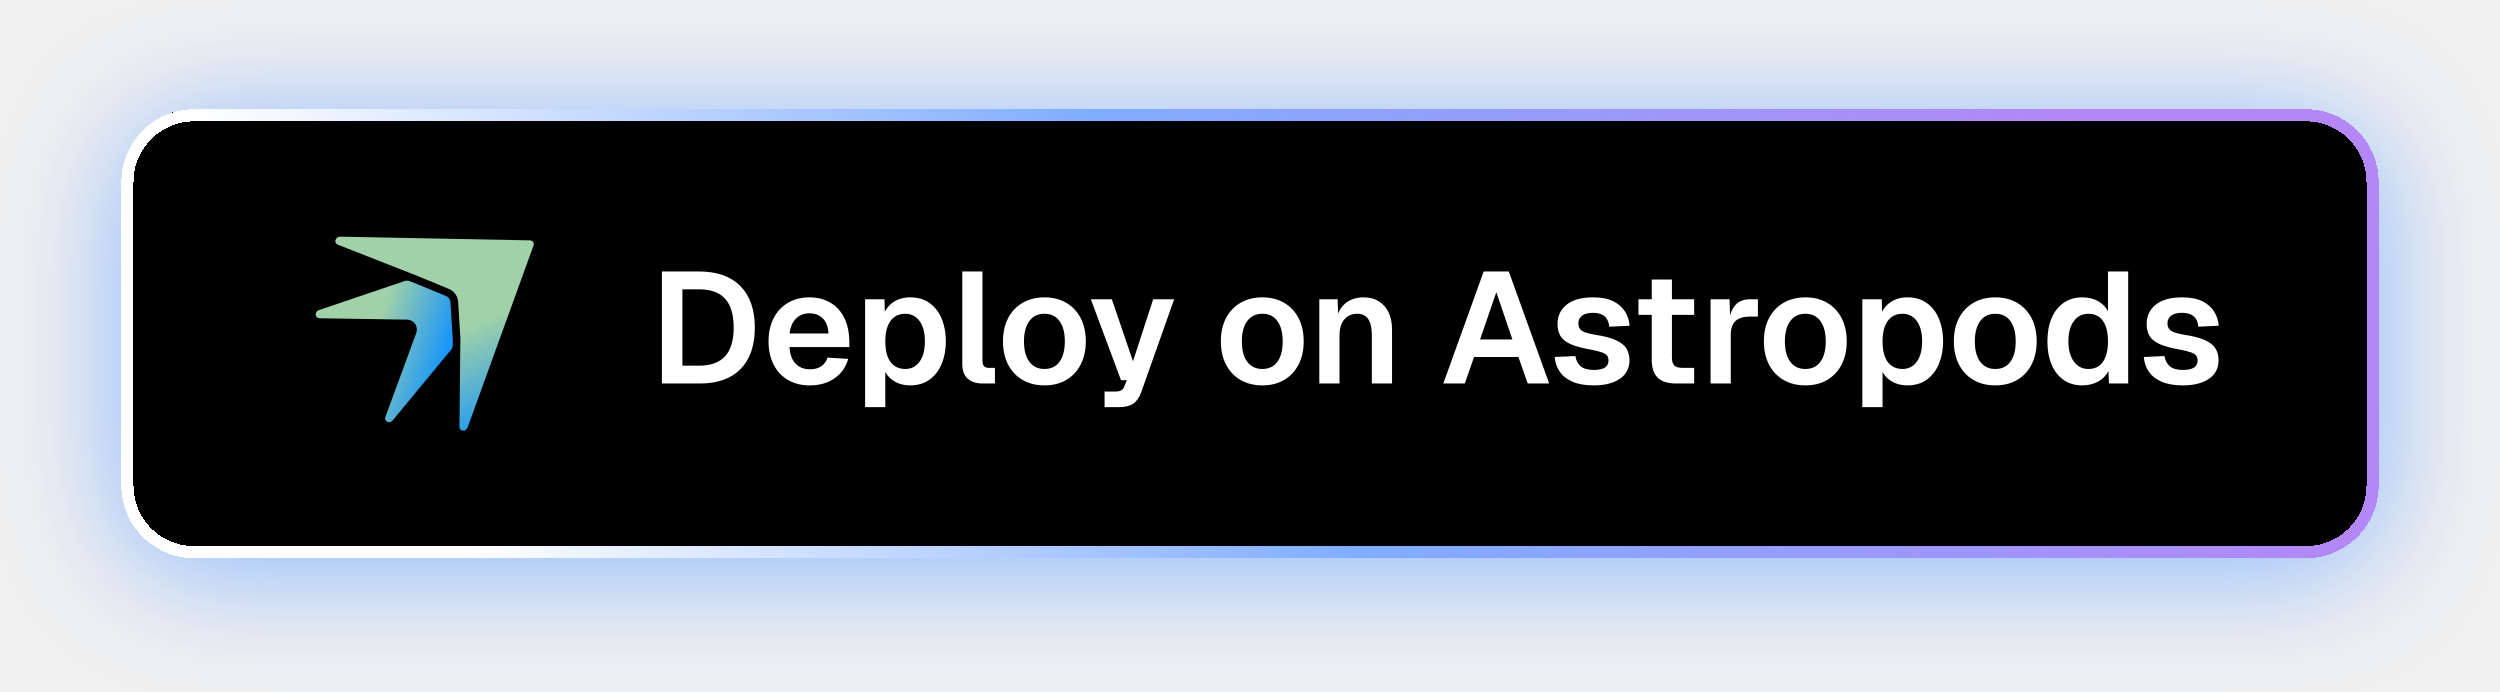
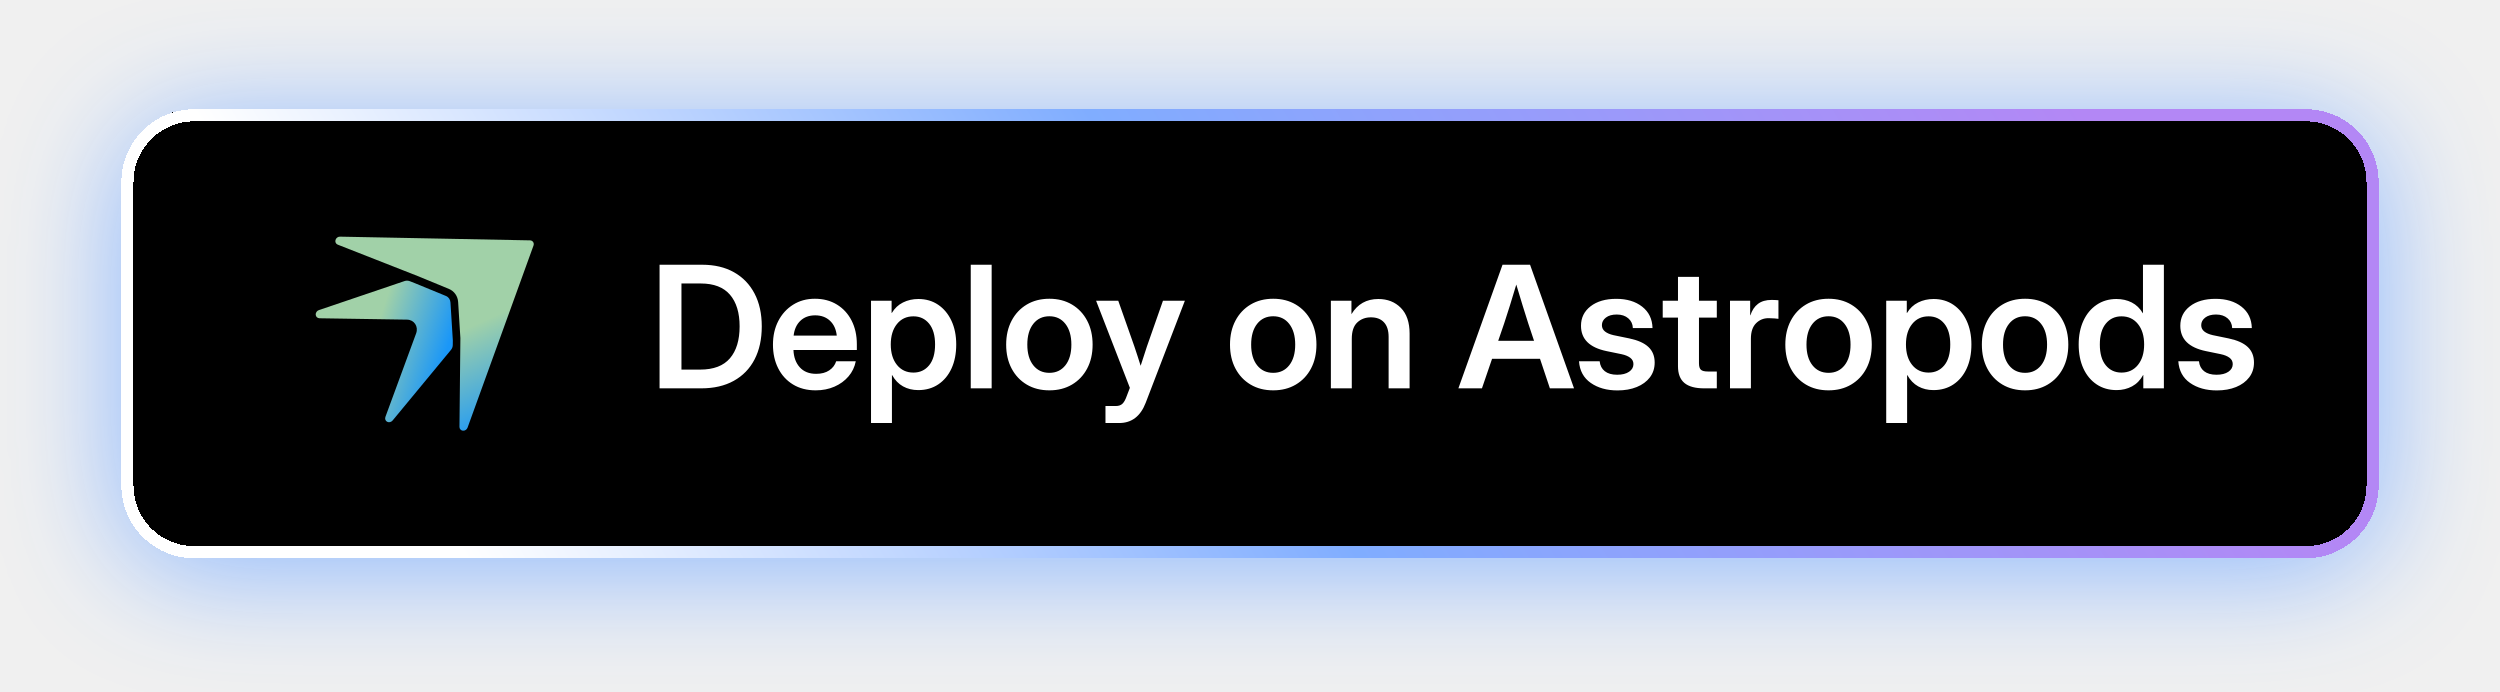
<svg xmlns="http://www.w3.org/2000/svg" width="206" height="57" viewBox="0 0 206 57" fill="none">
  <g filter="url(#filter0_d_27_3)">
    <rect x="10" y="9" width="186" height="37" rx="6" fill="black" shape-rendering="crispEdges" />
    <rect x="10.5" y="9.5" width="185" height="36" rx="5.5" stroke="url(#paint0_linear_27_3)" shape-rendering="crispEdges" />
    <svg x="26" y="19.5" width="18" height="16" viewBox="0 0 31.39 27.94">
      <path d="M2.852 0.48 C2.932 0.198 3.203 -0.006 3.492 0 L30.843 0.534 C31.027 0.538 31.191 0.625 31.289 0.772 C31.388 0.918 31.407 1.106 31.342 1.283 L21.852 27.487 C21.751 27.766 21.466 27.95 21.18 27.922 C20.893 27.894 20.685 27.664 20.689 27.376 L20.822 14.605 L20.498 9.403 C20.446 8.552 19.934 7.832 19.157 7.513 L14.963 5.786 L14.97 5.783 L3.167 1.149 C2.904 1.045 2.772 0.763 2.852 0.481 V0.48 H2.852 Z" fill="url(#paint1_linear_27_3)" />
      <path d="M19.735 14.931 L19.719 14.672 L19.395 9.47 C19.369 9.041 19.123 8.691 18.737 8.532 L14.543 6.806 L14.268 6.692 L13.546 6.409 C13.303 6.313 13.034 6.306 12.787 6.39 L0.46 10.569 C0.173 10.665 -0.019 10.948 0.002 11.236 C0.024 11.525 0.255 11.739 0.549 11.744 L13.146 11.941 C14.17 11.958 14.816 12.93 14.457 13.91 L10.034 25.936 C9.93 26.218 10.039 26.516 10.293 26.643 C10.548 26.77 10.873 26.691 11.068 26.456 L19.474 16.285 C19.635 16.09 19.724 15.847 19.727 15.594 L19.735 14.931 V14.931 Z" fill="url(#paint2_linear_27_3)" />
    </svg>
-     <path d="M54.54 31.6V22.37H57.608Q59.818 22.37 61.008 23.573Q62.197 24.775 62.197 26.998Q62.197 29.208 61.027 30.404Q59.857 31.6 57.686 31.6ZM56.23 30.131H57.608Q59.051 30.131 59.753 29.351Q60.455 28.571 60.455 26.998Q60.455 25.399 59.753 24.619Q59.051 23.839 57.608 23.839H56.23Z M66.734 31.756Q65.694 31.756 64.927 31.308Q64.16 30.859 63.744 30.04Q63.328 29.221 63.328 28.129Q63.328 27.037 63.744 26.225Q64.16 25.412 64.921 24.957Q65.681 24.502 66.695 24.502Q67.683 24.502 68.43 24.944Q69.178 25.386 69.581 26.218Q69.984 27.05 69.984 28.22V28.597H65.057Q65.109 29.507 65.558 29.968Q66.006 30.43 66.747 30.43Q67.306 30.43 67.677 30.177Q68.047 29.923 68.19 29.468L69.893 29.572Q69.607 30.586 68.768 31.171Q67.93 31.756 66.734 31.756ZM65.057 27.479H68.268Q68.216 26.634 67.787 26.224Q67.358 25.815 66.695 25.815Q66.032 25.815 65.596 26.244Q65.161 26.673 65.057 27.479Z M71.284 33.55V24.658H72.883L72.922 26.14L72.753 26.062Q73.013 25.295 73.605 24.899Q74.196 24.502 74.989 24.502Q75.977 24.502 76.633 24.996Q77.29 25.49 77.615 26.309Q77.94 27.128 77.94 28.129Q77.94 29.13 77.608 29.949Q77.277 30.768 76.62 31.262Q75.964 31.756 74.976 31.756Q74.456 31.756 74.007 31.574Q73.559 31.392 73.24 31.054Q72.922 30.716 72.792 30.261L72.948 30.131V33.55ZM74.586 30.404Q75.34 30.404 75.775 29.8Q76.211 29.195 76.211 28.129Q76.211 27.063 75.775 26.459Q75.34 25.854 74.586 25.854Q74.079 25.854 73.715 26.108Q73.351 26.361 73.149 26.868Q72.948 27.375 72.948 28.129Q72.948 28.883 73.143 29.39Q73.338 29.897 73.708 30.151Q74.079 30.404 74.586 30.404Z M80.956 31.6Q80.202 31.6 79.747 31.21Q79.292 30.82 79.292 29.962V22.37H80.956V29.793Q80.956 30.053 81.093 30.183Q81.229 30.313 81.476 30.313H81.983V31.6Z M86.065 31.756Q85.038 31.756 84.264 31.308Q83.491 30.859 83.069 30.04Q82.646 29.221 82.646 28.129Q82.646 27.024 83.069 26.212Q83.491 25.399 84.264 24.951Q85.038 24.502 86.065 24.502Q87.092 24.502 87.859 24.951Q88.626 25.399 89.048 26.212Q89.471 27.024 89.471 28.129Q89.471 29.221 89.048 30.04Q88.626 30.859 87.859 31.308Q87.092 31.756 86.065 31.756ZM86.065 30.404Q86.871 30.404 87.306 29.806Q87.742 29.208 87.742 28.129Q87.742 27.063 87.306 26.459Q86.871 25.854 86.065 25.854Q85.259 25.854 84.817 26.459Q84.375 27.063 84.375 28.129Q84.375 29.208 84.817 29.806Q85.259 30.404 86.065 30.404Z M91.018 33.55V32.263H91.902Q92.24 32.263 92.403 32.159Q92.565 32.055 92.656 31.808L92.851 31.327H92.37L89.887 24.658H91.616L93.358 29.767L95.022 24.658H96.751L94.034 32.328Q93.8 32.978 93.377 33.264Q92.955 33.55 92.201 33.55Z M104.018 31.756Q102.991 31.756 102.218 31.308Q101.444 30.859 101.022 30.04Q100.599 29.221 100.599 28.129Q100.599 27.024 101.022 26.212Q101.444 25.399 102.218 24.951Q102.991 24.502 104.018 24.502Q105.045 24.502 105.812 24.951Q106.579 25.399 107.001 26.212Q107.424 27.024 107.424 28.129Q107.424 29.221 107.001 30.04Q106.579 30.859 105.812 31.308Q105.045 31.756 104.018 31.756ZM104.018 30.404Q104.824 30.404 105.26 29.806Q105.695 29.208 105.695 28.129Q105.695 27.063 105.26 26.459Q104.824 25.854 104.018 25.854Q103.212 25.854 102.77 26.459Q102.328 27.063 102.328 28.129Q102.328 29.208 102.77 29.806Q103.212 30.404 104.018 30.404Z M108.711 31.6V24.658H110.219L110.284 26.608L110.089 26.53Q110.193 25.802 110.518 25.36Q110.843 24.918 111.311 24.71Q111.779 24.502 112.338 24.502Q113.105 24.502 113.631 24.84Q114.158 25.178 114.431 25.77Q114.704 26.361 114.704 27.141V31.6H113.04V27.674Q113.04 27.089 112.923 26.686Q112.806 26.283 112.539 26.069Q112.273 25.854 111.831 25.854Q111.168 25.854 110.771 26.322Q110.375 26.79 110.375 27.674V31.6Z M118.929 31.6 122.257 22.37H124.324L127.652 31.6H125.884L125.117 29.416H121.464L120.697 31.6ZM121.958 27.973H124.623L123.297 24.073Z M131.331 31.756Q130.278 31.756 129.582 31.457Q128.887 31.158 128.523 30.625Q128.159 30.092 128.107 29.416L129.81 29.338Q129.901 29.884 130.252 30.183Q130.603 30.482 131.344 30.482Q131.929 30.482 132.234 30.294Q132.54 30.105 132.54 29.702Q132.54 29.468 132.429 29.312Q132.319 29.156 132 29.039Q131.682 28.922 131.071 28.805Q130.018 28.623 129.42 28.357Q128.822 28.09 128.582 27.687Q128.341 27.284 128.341 26.686Q128.341 25.711 129.089 25.107Q129.836 24.502 131.279 24.502Q132.28 24.502 132.923 24.821Q133.567 25.139 133.899 25.666Q134.23 26.192 134.282 26.842L132.592 26.92Q132.579 26.595 132.436 26.335Q132.293 26.075 132.007 25.926Q131.721 25.776 131.253 25.776Q130.668 25.776 130.363 26.01Q130.057 26.244 130.057 26.634Q130.057 26.907 130.18 27.089Q130.304 27.271 130.603 27.382Q130.902 27.492 131.422 27.583Q132.488 27.739 133.112 28.012Q133.736 28.285 134.002 28.695Q134.269 29.104 134.269 29.676Q134.269 30.677 133.469 31.217Q132.67 31.756 131.331 31.756Z M138.117 31.6Q137.077 31.6 136.589 31.119Q136.102 30.638 136.102 29.611V23.033H137.766V29.455Q137.766 29.936 137.974 30.125Q138.182 30.313 138.624 30.313H139.599V31.6ZM135.01 25.945V24.658H139.599V25.945Z M140.951 31.6V24.658H142.511L142.576 26.582L142.433 26.556Q142.589 25.555 143.024 25.107Q143.46 24.658 144.214 24.658H144.851V26.088H144.201Q143.668 26.088 143.317 26.244Q142.966 26.4 142.791 26.732Q142.615 27.063 142.615 27.596V31.6Z M148.764 31.756Q147.737 31.756 146.964 31.308Q146.19 30.859 145.767 30.04Q145.345 29.221 145.345 28.129Q145.345 27.024 145.767 26.212Q146.19 25.399 146.964 24.951Q147.737 24.502 148.764 24.502Q149.791 24.502 150.558 24.951Q151.325 25.399 151.748 26.212Q152.17 27.024 152.17 28.129Q152.17 29.221 151.748 30.04Q151.325 30.859 150.558 31.308Q149.791 31.756 148.764 31.756ZM148.764 30.404Q149.57 30.404 150.005 29.806Q150.441 29.208 150.441 28.129Q150.441 27.063 150.005 26.459Q149.57 25.854 148.764 25.854Q147.958 25.854 147.516 26.459Q147.074 27.063 147.074 28.129Q147.074 29.208 147.516 29.806Q147.958 30.404 148.764 30.404Z M153.457 33.55V24.658H155.056L155.095 26.14L154.926 26.062Q155.186 25.295 155.778 24.899Q156.369 24.502 157.162 24.502Q158.15 24.502 158.806 24.996Q159.463 25.49 159.788 26.309Q160.113 27.128 160.113 28.129Q160.113 29.13 159.781 29.949Q159.45 30.768 158.793 31.262Q158.137 31.756 157.149 31.756Q156.629 31.756 156.18 31.574Q155.732 31.392 155.413 31.054Q155.095 30.716 154.965 30.261L155.121 30.131V33.55ZM156.759 30.404Q157.513 30.404 157.948 29.8Q158.384 29.195 158.384 28.129Q158.384 27.063 157.948 26.459Q157.513 25.854 156.759 25.854Q156.252 25.854 155.888 26.108Q155.524 26.361 155.322 26.868Q155.121 27.375 155.121 28.129Q155.121 28.883 155.316 29.39Q155.511 29.897 155.882 30.151Q156.252 30.404 156.759 30.404Z M164.416 31.756Q163.389 31.756 162.615 31.308Q161.842 30.859 161.42 30.04Q160.997 29.221 160.997 28.129Q160.997 27.024 161.42 26.212Q161.842 25.399 162.615 24.951Q163.389 24.502 164.416 24.502Q165.443 24.502 166.21 24.951Q166.977 25.399 167.399 26.212Q167.822 27.024 167.822 28.129Q167.822 29.221 167.399 30.04Q166.977 30.859 166.21 31.308Q165.443 31.756 164.416 31.756ZM164.416 30.404Q165.222 30.404 165.658 29.806Q166.093 29.208 166.093 28.129Q166.093 27.063 165.658 26.459Q165.222 25.854 164.416 25.854Q163.61 25.854 163.168 26.459Q162.726 27.063 162.726 28.129Q162.726 29.208 163.168 29.806Q163.61 30.404 164.416 30.404Z M171.579 31.756Q170.695 31.756 170.052 31.314Q169.408 30.872 169.057 30.053Q168.706 29.234 168.706 28.129Q168.706 27.024 169.057 26.205Q169.408 25.386 170.058 24.944Q170.708 24.502 171.579 24.502Q172.307 24.502 172.86 24.801Q173.412 25.1 173.698 25.646V22.37H175.362V31.6H173.776L173.737 30.573Q173.451 31.132 172.879 31.444Q172.307 31.756 171.579 31.756ZM172.086 30.404Q172.606 30.404 172.964 30.144Q173.321 29.884 173.51 29.37Q173.698 28.857 173.698 28.129Q173.698 27.388 173.51 26.881Q173.321 26.374 172.964 26.114Q172.606 25.854 172.086 25.854Q171.332 25.854 170.884 26.459Q170.435 27.063 170.435 28.129Q170.435 29.169 170.884 29.787Q171.332 30.404 172.086 30.404Z M179.873 31.756Q178.82 31.756 178.125 31.457Q177.429 31.158 177.065 30.625Q176.701 30.092 176.649 29.416L178.352 29.338Q178.443 29.884 178.794 30.183Q179.145 30.482 179.886 30.482Q180.471 30.482 180.776 30.294Q181.082 30.105 181.082 29.702Q181.082 29.468 180.971 29.312Q180.861 29.156 180.542 29.039Q180.224 28.922 179.613 28.805Q178.56 28.623 177.962 28.357Q177.364 28.09 177.124 27.687Q176.883 27.284 176.883 26.686Q176.883 25.711 177.63 25.107Q178.378 24.502 179.821 24.502Q180.822 24.502 181.466 24.821Q182.109 25.139 182.44 25.666Q182.772 26.192 182.824 26.842L181.134 26.92Q181.121 26.595 180.978 26.335Q180.835 26.075 180.549 25.926Q180.263 25.776 179.795 25.776Q179.21 25.776 178.904 26.01Q178.599 26.244 178.599 26.634Q178.599 26.907 178.722 27.089Q178.846 27.271 179.145 27.382Q179.444 27.492 179.964 27.583Q181.03 27.739 181.654 28.012Q182.278 28.285 182.544 28.695Q182.811 29.104 182.811 29.676Q182.811 30.677 182.012 31.217Q181.212 31.756 179.873 31.756Z" fill="white" />
+     <path d="M57.786 32.0H54.348V21.814H57.861Q59.379 21.814 60.479 22.433Q61.58 23.052 62.175 24.19Q62.77 25.328 62.77 26.894Q62.77 28.473 62.175 29.618Q61.58 30.763 60.462 31.381Q59.345 32.0 57.786 32.0ZM56.152 30.455H57.69Q59.352 30.455 60.148 29.522Q60.944 28.589 60.944 26.894Q60.944 25.212 60.151 24.286Q59.358 23.359 57.745 23.359H56.152Z M67.213 32.164Q66.133 32.164 65.34 31.679Q64.547 31.193 64.12 30.342Q63.692 29.491 63.692 28.397Q63.692 27.297 64.133 26.446Q64.574 25.595 65.354 25.106Q66.133 24.617 67.145 24.617Q68.184 24.617 68.963 25.096Q69.742 25.574 70.173 26.418Q70.604 27.263 70.604 28.37V28.842H65.381Q65.415 29.724 65.9 30.264Q66.386 30.804 67.254 30.804Q67.903 30.804 68.327 30.52Q68.751 30.236 68.901 29.771H70.515Q70.378 30.476 69.917 31.016Q69.455 31.556 68.758 31.86Q68.061 32.164 67.213 32.164ZM65.395 27.652H68.949Q68.867 26.88 68.392 26.432Q67.917 25.984 67.172 25.984Q66.42 25.984 65.952 26.432Q65.483 26.88 65.395 27.652Z M71.772 34.857V24.781H73.468V25.786H73.488Q73.83 25.212 74.404 24.925Q74.979 24.638 75.676 24.638Q76.605 24.638 77.306 25.113Q78.007 25.588 78.4 26.432Q78.793 27.276 78.793 28.384Q78.793 29.512 78.407 30.356Q78.021 31.2 77.316 31.672Q76.612 32.144 75.669 32.144Q74.958 32.144 74.408 31.836Q73.857 31.528 73.516 30.913H73.495V34.857ZM75.266 30.701Q76.065 30.701 76.558 30.103Q77.05 29.505 77.05 28.384Q77.05 27.27 76.558 26.668Q76.065 26.066 75.266 26.066Q74.418 26.066 73.909 26.699Q73.399 27.331 73.399 28.384Q73.399 29.437 73.909 30.069Q74.418 30.701 75.266 30.701Z M81.712 21.814V32.0H79.989V21.814Z M86.47 32.164Q85.403 32.164 84.604 31.689Q83.804 31.214 83.356 30.366Q82.908 29.519 82.908 28.397Q82.908 27.276 83.356 26.425Q83.804 25.574 84.604 25.096Q85.403 24.617 86.47 24.617Q87.529 24.617 88.333 25.096Q89.136 25.574 89.583 26.425Q90.031 27.276 90.031 28.397Q90.031 29.519 89.583 30.366Q89.136 31.214 88.333 31.689Q87.529 32.164 86.47 32.164ZM86.47 30.722Q87.297 30.722 87.789 30.1Q88.281 29.478 88.281 28.397Q88.281 27.317 87.789 26.688Q87.297 26.06 86.47 26.06Q85.636 26.06 85.144 26.685Q84.651 27.311 84.651 28.397Q84.651 29.478 85.144 30.1Q85.636 30.722 86.47 30.722Z M91.091 34.857V33.456H91.945Q92.294 33.456 92.489 33.268Q92.684 33.08 92.834 32.656L93.101 31.959L90.318 24.781H92.144L93.47 28.541Q93.606 28.944 93.736 29.344Q93.866 29.744 93.989 30.141Q94.235 29.348 94.509 28.541L95.828 24.781H97.633L94.406 33.189Q93.764 34.857 92.219 34.857Z M104.913 32.164Q103.847 32.164 103.047 31.689Q102.247 31.214 101.799 30.366Q101.352 29.519 101.352 28.397Q101.352 27.276 101.799 26.425Q102.247 25.574 103.047 25.096Q103.847 24.617 104.913 24.617Q105.973 24.617 106.776 25.096Q107.579 25.574 108.027 26.425Q108.475 27.276 108.475 28.397Q108.475 29.519 108.027 30.366Q107.579 31.214 106.776 31.689Q105.973 32.164 104.913 32.164ZM104.913 30.722Q105.74 30.722 106.232 30.1Q106.725 29.478 106.725 28.397Q106.725 27.317 106.232 26.688Q105.74 26.06 104.913 26.06Q104.079 26.06 103.587 26.685Q103.095 27.311 103.095 28.397Q103.095 29.478 103.587 30.1Q104.079 30.722 104.913 30.722Z M111.387 27.919V32.0H109.664V24.781H111.359V25.889Q112.111 24.638 113.574 24.638Q114.709 24.638 115.43 25.369Q116.151 26.101 116.151 27.488V32.0H114.422V27.762Q114.422 26.969 114.039 26.559Q113.656 26.148 112.966 26.148Q112.289 26.148 111.838 26.572Q111.387 26.996 111.387 27.919Z M120.171 32.0 123.808 21.814H126.077L129.7 32.0H127.711L126.897 29.566H122.946L122.112 32.0ZM123.452 28.083H126.405L125.927 26.647Q125.701 25.943 125.465 25.178Q125.229 24.412 124.942 23.448Q124.655 24.412 124.416 25.178Q124.177 25.943 123.944 26.647Z M133.282 32.171Q131.963 32.171 131.078 31.552Q130.192 30.934 130.11 29.771H131.812Q131.867 30.298 132.236 30.588Q132.605 30.879 133.255 30.879Q133.877 30.879 134.236 30.633Q134.595 30.387 134.595 30.004Q134.595 29.676 134.328 29.478Q134.062 29.279 133.61 29.184L132.38 28.931Q130.274 28.493 130.274 26.846Q130.274 25.848 131.067 25.236Q131.86 24.624 133.18 24.624Q134.492 24.624 135.316 25.27Q136.14 25.916 136.167 27.03H134.547Q134.533 26.545 134.171 26.23Q133.809 25.916 133.221 25.916Q132.653 25.916 132.325 26.169Q131.997 26.422 131.997 26.791Q131.997 27.112 132.25 27.314Q132.503 27.516 132.954 27.618L134.253 27.885Q135.326 28.11 135.835 28.596Q136.345 29.081 136.345 29.874Q136.345 30.578 135.952 31.094Q135.559 31.61 134.868 31.891Q134.178 32.171 133.282 32.171Z M141.465 24.781V26.169H139.995V29.929Q139.995 30.318 140.152 30.465Q140.31 30.612 140.727 30.612H141.465V32.0H140.426Q139.325 32.0 138.795 31.556Q138.266 31.111 138.266 30.182V26.169H137.008V24.781H138.266V22.812H139.995V24.781Z M142.552 32.0V24.781H144.213V25.978H144.233Q144.432 25.362 144.859 25.038Q145.286 24.713 145.983 24.713Q146.161 24.713 146.301 24.723Q146.441 24.733 146.544 24.74V26.271Q146.448 26.258 146.216 26.237Q145.983 26.217 145.73 26.217Q145.115 26.217 144.695 26.641Q144.274 27.064 144.274 27.912V32.0Z M150.673 32.164Q149.606 32.164 148.807 31.689Q148.007 31.214 147.559 30.366Q147.111 29.519 147.111 28.397Q147.111 27.276 147.559 26.425Q148.007 25.574 148.807 25.096Q149.606 24.617 150.673 24.617Q151.732 24.617 152.536 25.096Q153.339 25.574 153.787 26.425Q154.234 27.276 154.234 28.397Q154.234 29.519 153.787 30.366Q153.339 31.214 152.536 31.689Q151.732 32.164 150.673 32.164ZM150.673 30.722Q151.5 30.722 151.992 30.1Q152.484 29.478 152.484 28.397Q152.484 27.317 151.992 26.688Q151.5 26.06 150.673 26.06Q149.839 26.06 149.347 26.685Q148.854 27.311 148.854 28.397Q148.854 29.478 149.347 30.1Q149.839 30.722 150.673 30.722Z M155.424 34.857V24.781H157.119V25.786H157.14Q157.481 25.212 158.056 24.925Q158.63 24.638 159.327 24.638Q160.257 24.638 160.958 25.113Q161.658 25.588 162.051 26.432Q162.444 27.276 162.444 28.384Q162.444 29.512 162.058 30.356Q161.672 31.2 160.968 31.672Q160.264 32.144 159.32 32.144Q158.609 32.144 158.059 31.836Q157.509 31.528 157.167 30.913H157.146V34.857ZM158.917 30.701Q159.717 30.701 160.209 30.103Q160.701 29.505 160.701 28.384Q160.701 27.27 160.209 26.668Q159.717 26.066 158.917 26.066Q158.069 26.066 157.56 26.699Q157.051 27.331 157.051 28.384Q157.051 29.437 157.56 30.069Q158.069 30.701 158.917 30.701Z M166.867 32.164Q165.801 32.164 165.001 31.689Q164.201 31.214 163.753 30.366Q163.306 29.519 163.306 28.397Q163.306 27.276 163.753 26.425Q164.201 25.574 165.001 25.096Q165.801 24.617 166.867 24.617Q167.927 24.617 168.73 25.096Q169.533 25.574 169.981 26.425Q170.429 27.276 170.429 28.397Q170.429 29.519 169.981 30.366Q169.533 31.214 168.73 31.689Q167.927 32.164 166.867 32.164ZM166.867 30.722Q167.694 30.722 168.187 30.1Q168.679 29.478 168.679 28.397Q168.679 27.317 168.187 26.688Q167.694 26.06 166.867 26.06Q166.033 26.06 165.541 26.685Q165.049 27.311 165.049 28.397Q165.049 29.478 165.541 30.1Q166.033 30.722 166.867 30.722Z M174.407 32.144Q173.464 32.144 172.76 31.672Q172.056 31.2 171.669 30.356Q171.283 29.512 171.283 28.384Q171.283 27.276 171.673 26.432Q172.062 25.588 172.767 25.113Q173.471 24.638 174.394 24.638Q175.098 24.638 175.658 24.925Q176.219 25.212 176.567 25.807H176.581V21.814H178.304V32.0H176.608V30.899H176.595Q176.253 31.528 175.682 31.836Q175.111 32.144 174.407 32.144ZM174.811 30.701Q175.658 30.701 176.167 30.069Q176.677 29.437 176.677 28.384Q176.677 27.331 176.167 26.699Q175.658 26.066 174.811 26.066Q174.011 26.066 173.519 26.668Q173.026 27.27 173.026 28.384Q173.026 29.505 173.519 30.103Q174.011 30.701 174.811 30.701Z M182.665 32.171Q181.346 32.171 180.46 31.552Q179.575 30.934 179.493 29.771H181.195Q181.25 30.298 181.619 30.588Q181.988 30.879 182.638 30.879Q183.26 30.879 183.619 30.633Q183.978 30.387 183.978 30.004Q183.978 29.676 183.711 29.478Q183.444 29.279 182.993 29.184L181.763 28.931Q179.657 28.493 179.657 26.846Q179.657 25.848 180.45 25.236Q181.243 24.624 182.562 24.624Q183.875 24.624 184.699 25.27Q185.522 25.916 185.55 27.03H183.93Q183.916 26.545 183.554 26.23Q183.191 25.916 182.604 25.916Q182.036 25.916 181.708 26.169Q181.38 26.422 181.38 26.791Q181.38 27.112 181.633 27.314Q181.886 27.516 182.337 27.618L183.636 27.885Q184.709 28.11 185.218 28.596Q185.728 29.081 185.728 29.874Q185.728 30.578 185.334 31.094Q184.941 31.61 184.251 31.891Q183.561 32.171 182.665 32.171Z" fill="white" />
  </g>
  <defs>
    <filter id="filter0_d_27_3" x="0" y="0" width="206" height="57" filterUnits="userSpaceOnUse" color-interpolation-filters="sRGB">
      <feFlood flood-opacity="0" result="BackgroundImageFix" />
      <feColorMatrix in="SourceAlpha" type="matrix" values="0 0 0 0 0 0 0 0 0 0 0 0 0 0 0 0 0 0 127 0" result="hardAlpha" />
      <feOffset dy="1" />
      <feGaussianBlur stdDeviation="5" />
      <feComposite in2="hardAlpha" operator="out" />
      <feColorMatrix type="matrix" values="0 0 0 0 0.545 0 0 0 0 0.718 0 0 0 0 1 0 0 0 1 0" />
      <feBlend mode="normal" in2="BackgroundImageFix" result="effect1_dropShadow_27_3" />
      <feBlend mode="normal" in="SourceGraphic" in2="effect1_dropShadow_27_3" result="shape" />
    </filter>
    <linearGradient id="paint0_linear_27_3" x1="34.549" y1="46" x2="150.919" y2="-24.764" gradientUnits="userSpaceOnUse">
      <stop offset="0.024" stop-color="white" />
      <stop offset="0.486" stop-color="#80ADFF" />
      <stop offset="1" stop-color="#B387F5" />
    </linearGradient>
    <linearGradient id="paint1_linear_27_3" x1="28.781" y1="27.002" x2="22.468" y2="12.869" gradientUnits="userSpaceOnUse">
      <stop stop-color="#1A97F8" />
      <stop offset="1" stop-color="#A1D1A8" />
    </linearGradient>
    <linearGradient id="paint2_linear_27_3" x1="18.139" y1="18.536" x2="8.095" y2="15.292" gradientUnits="userSpaceOnUse">
      <stop stop-color="#1A97F8" />
      <stop offset="1" stop-color="#A1D1A8" />
    </linearGradient>
  </defs>
</svg>
